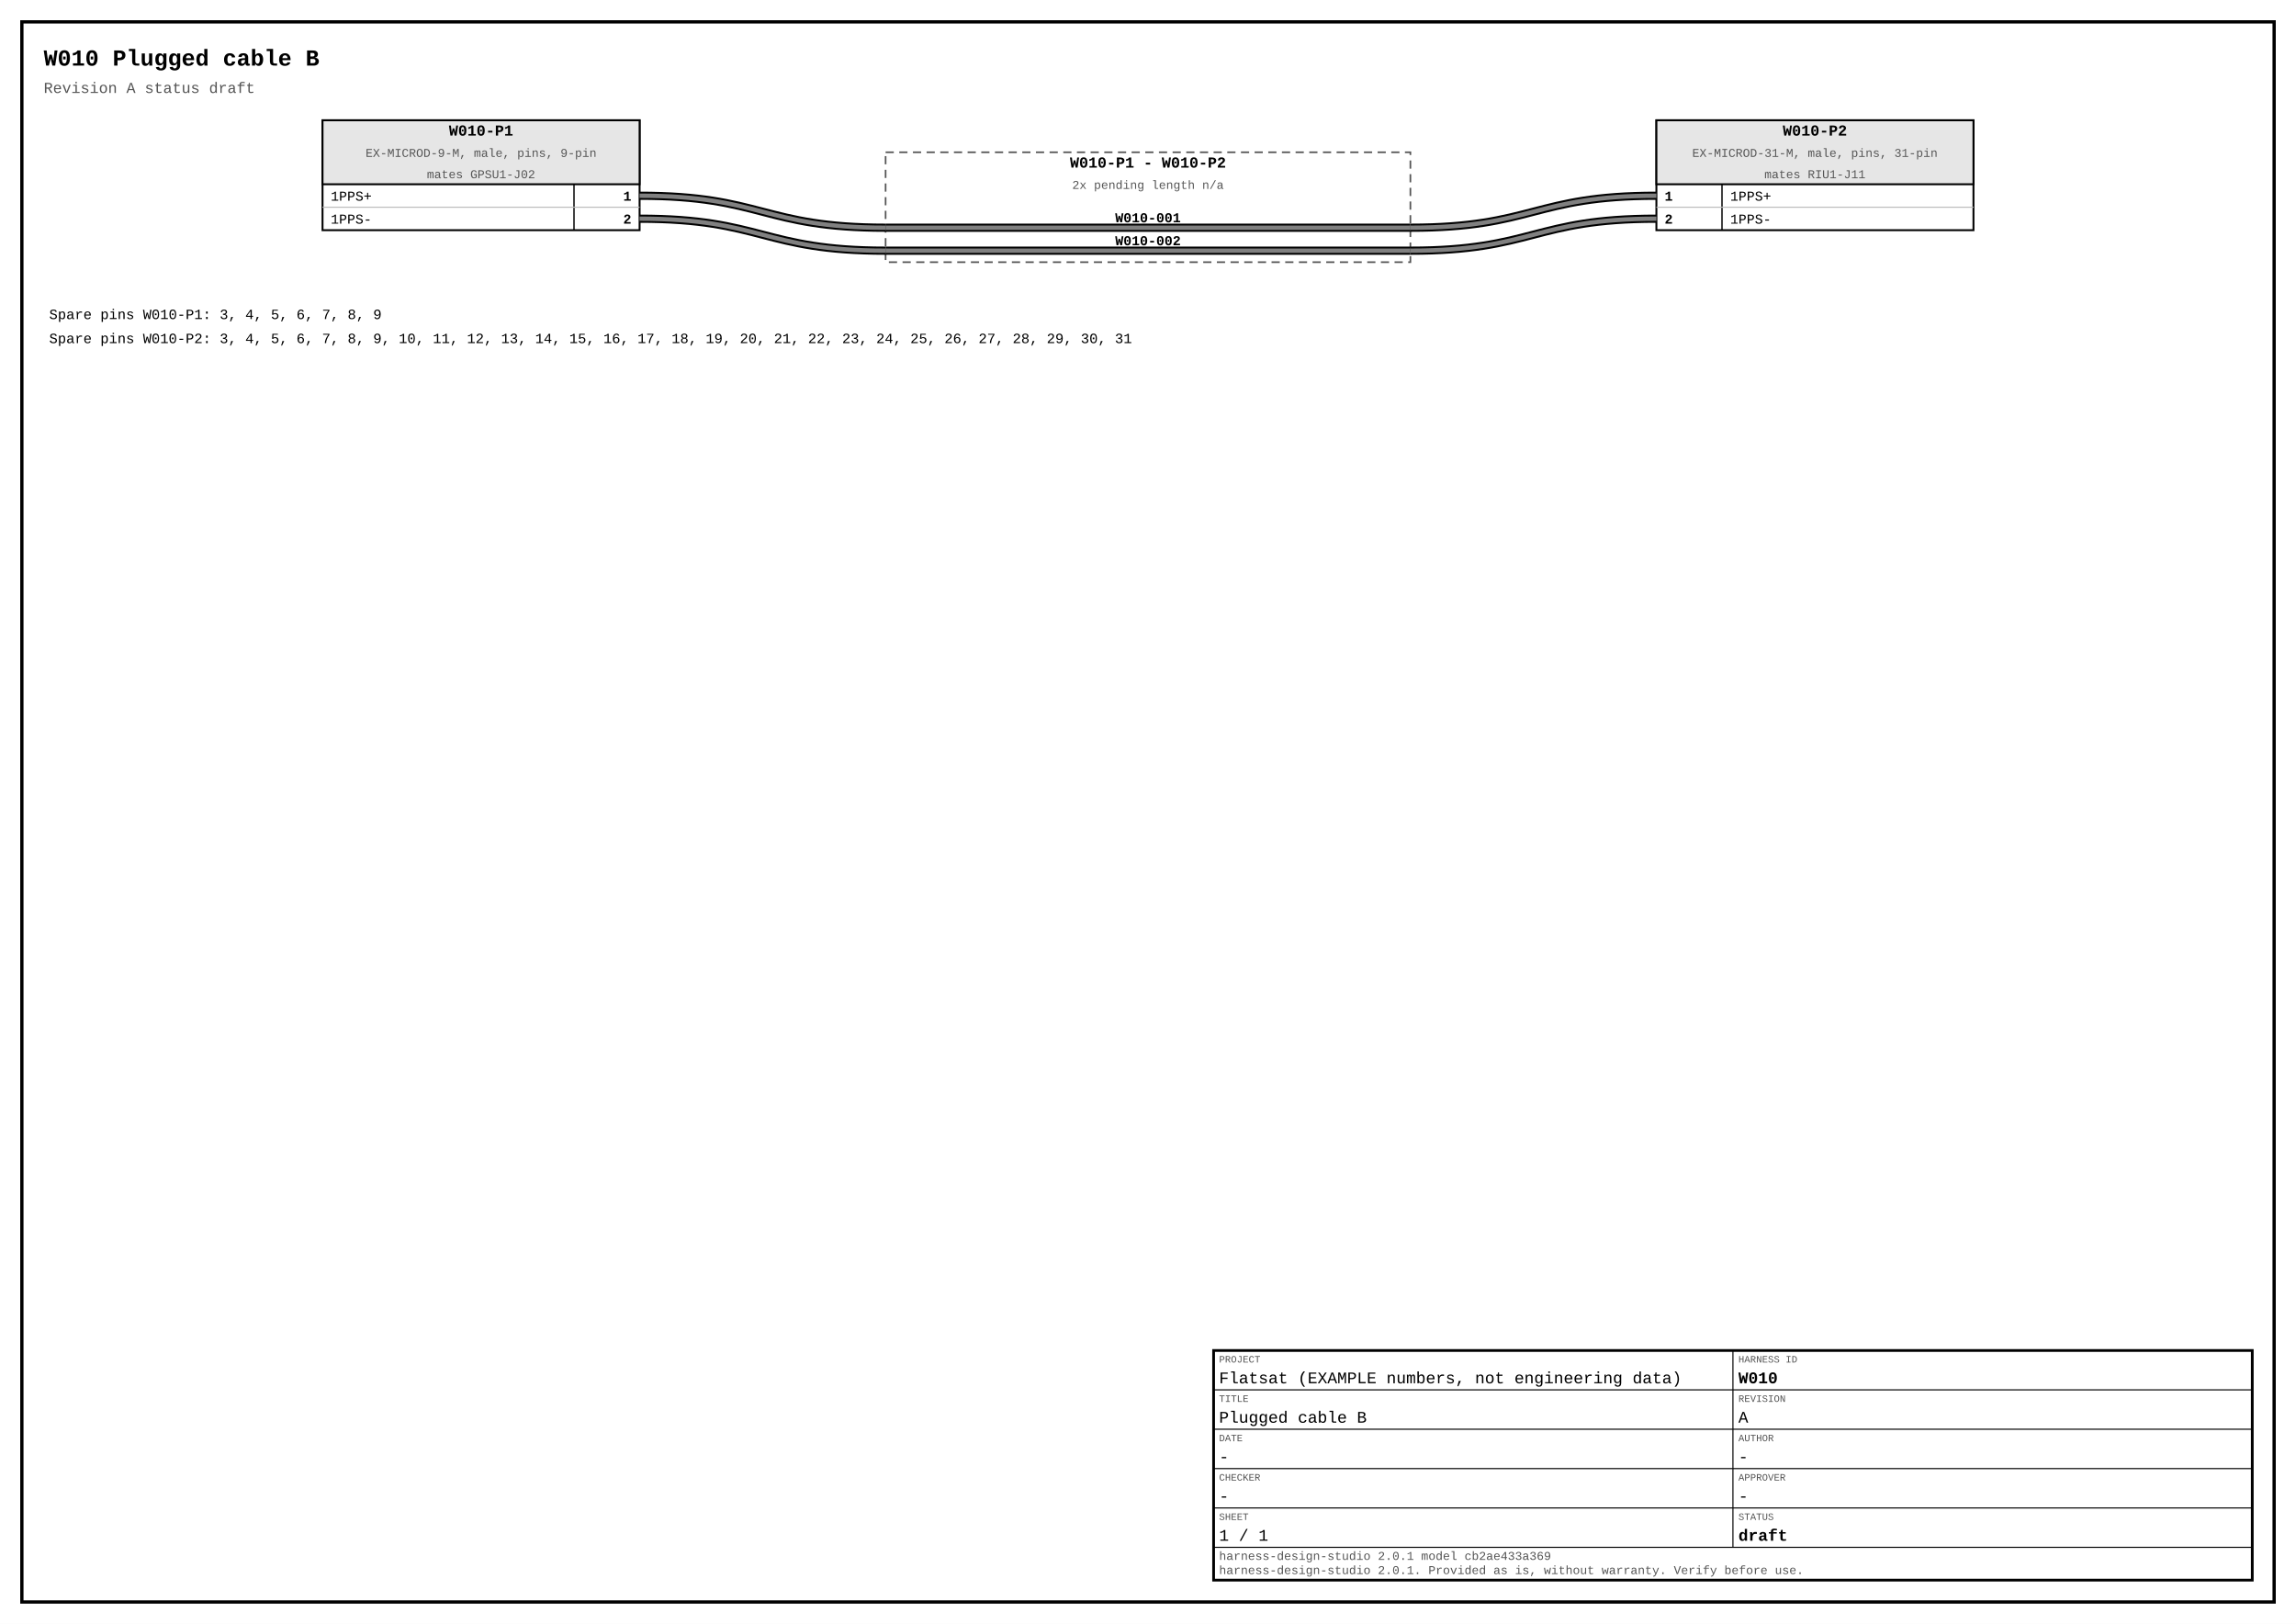
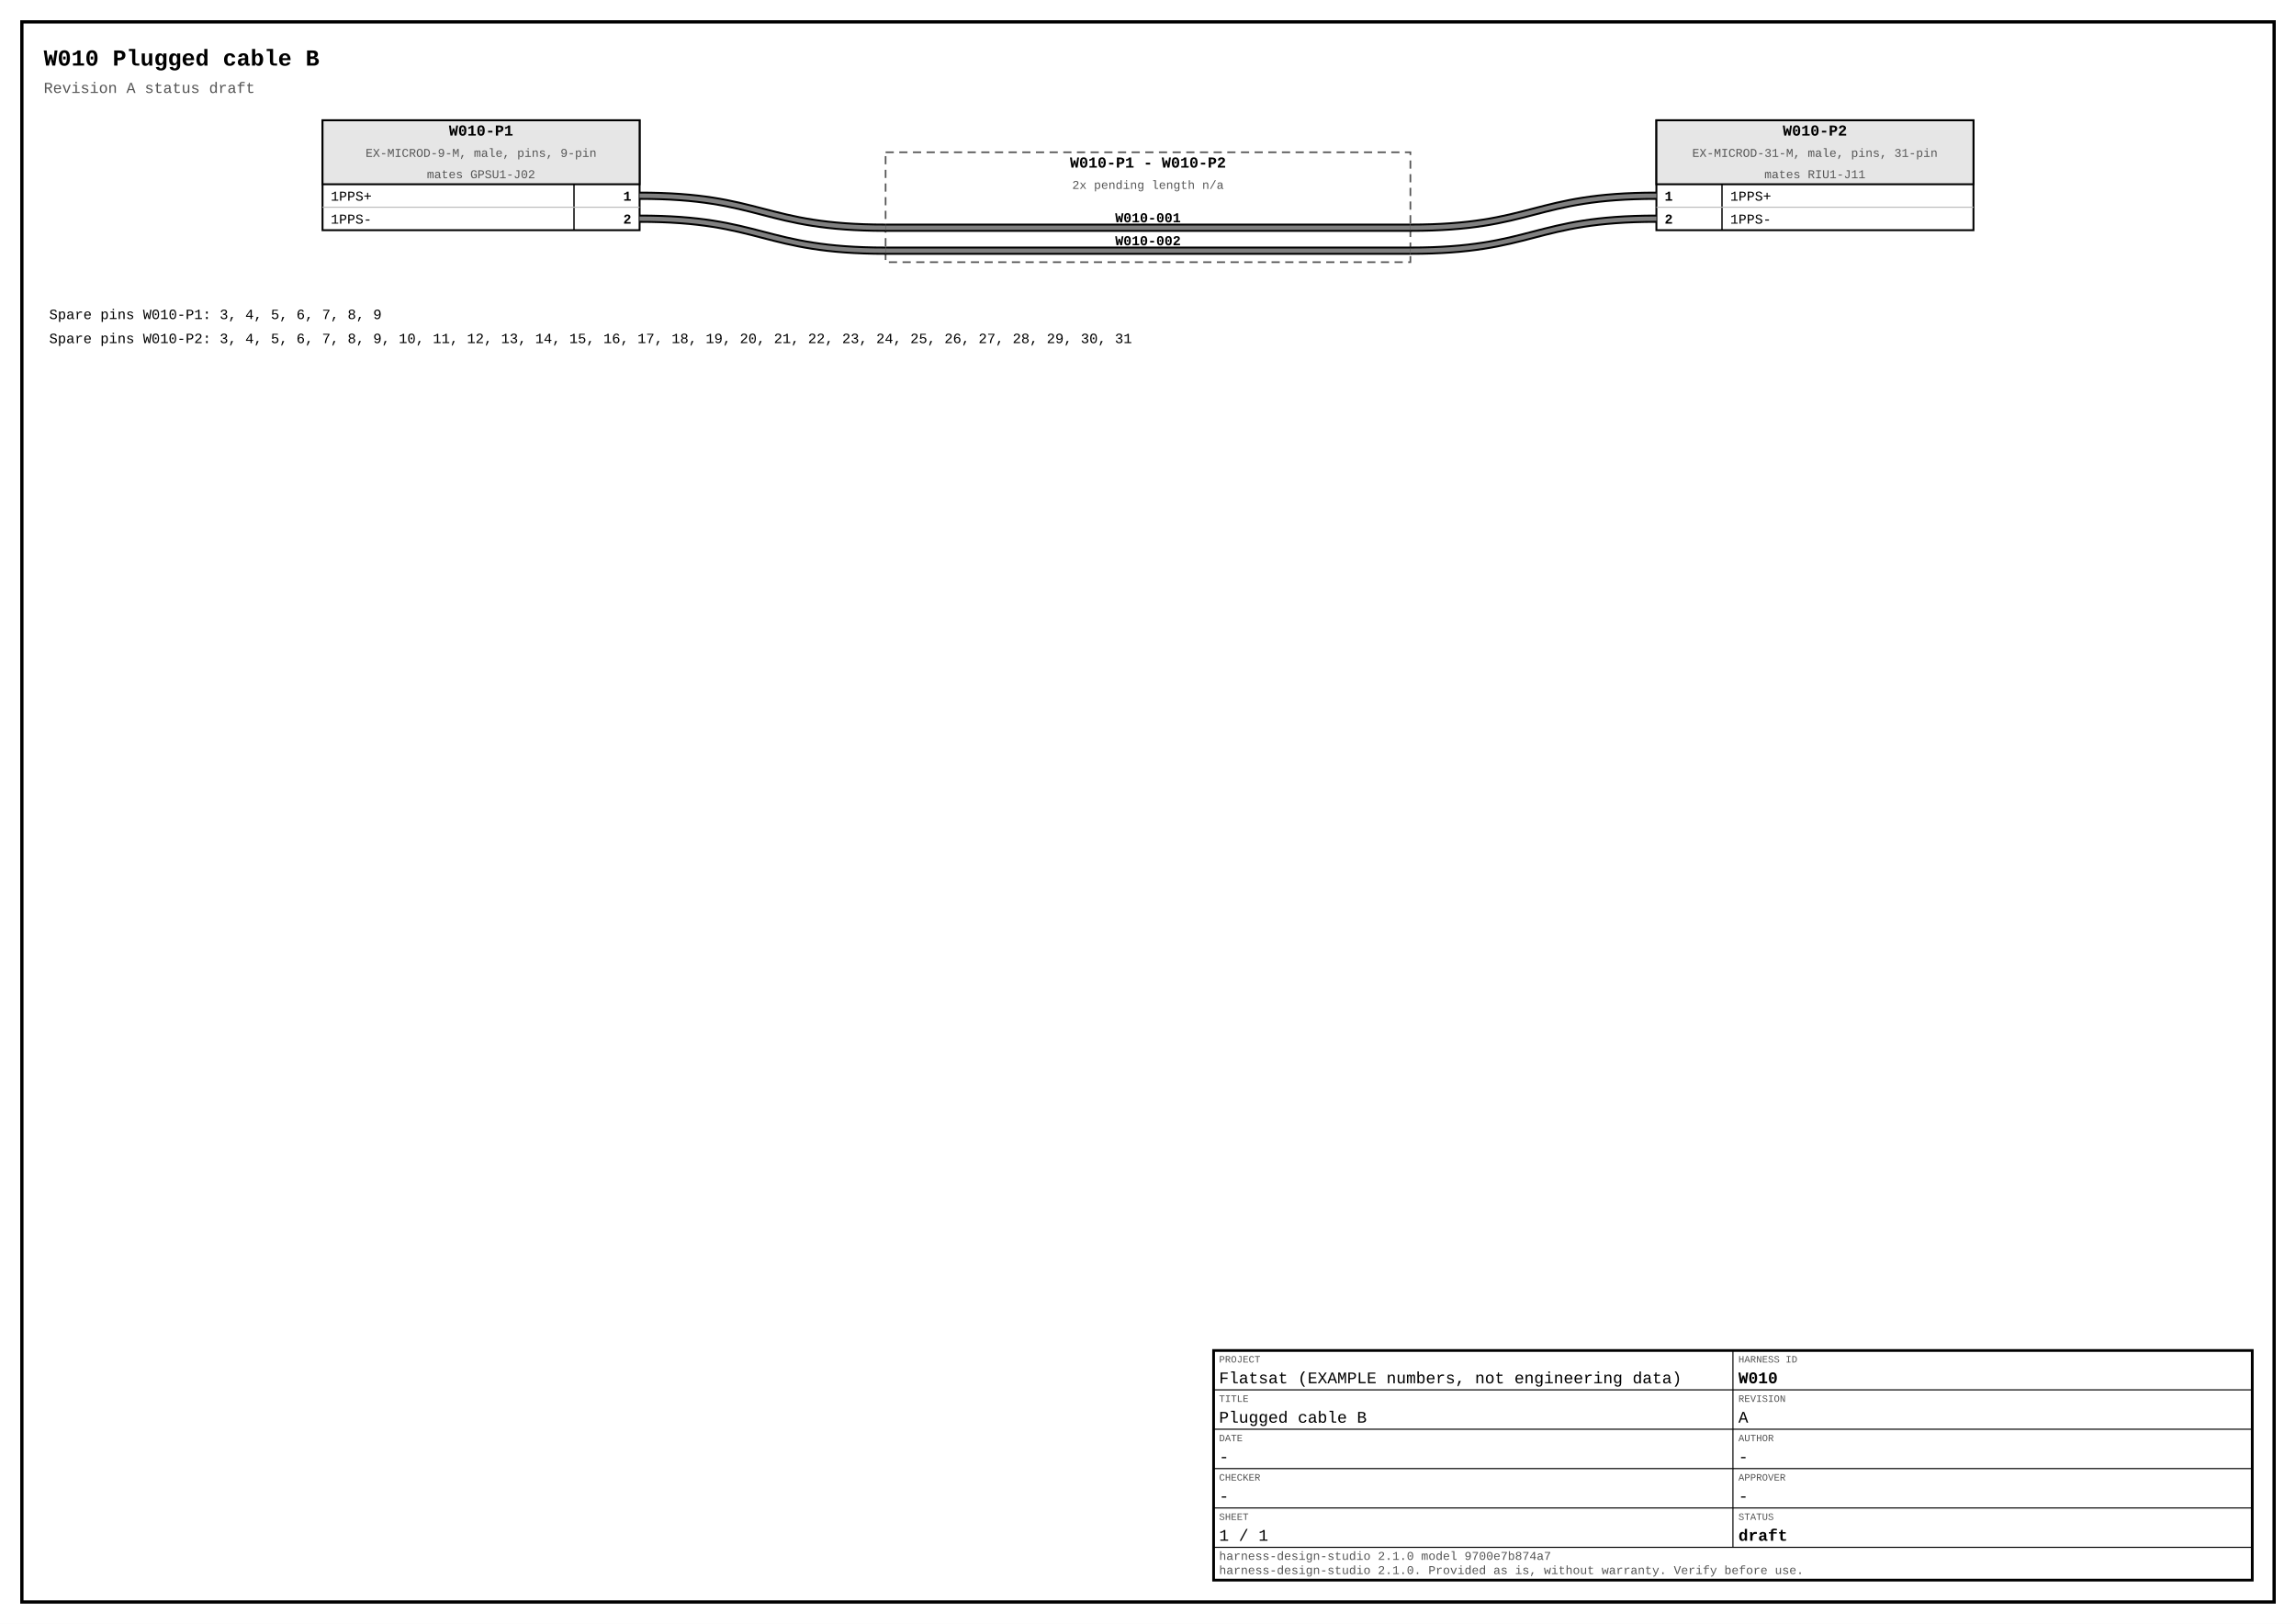
<svg xmlns="http://www.w3.org/2000/svg" width="420mm" height="297mm" viewBox="0 0 420 297" font-family="Courier New, Courier, monospace">
  <rect x="0" y="0" width="420" height="297" fill="#ffffff" />
  <rect x="4" y="4" width="412" height="289" fill="none" stroke="#000000" stroke-width="0.6" />
  <text x="8" y="12" font-size="4.2" font-weight="bold" text-anchor="start" fill="#000000">W010  Plugged cable B</text>
  <text x="8" y="17" font-size="2.8" text-anchor="start" fill="#555555">Revision A  status draft</text>
  <rect x="59" y="22" width="58" height="20.1" fill="#ffffff" stroke="#000000" stroke-width="0.35" />
  <rect x="59" y="22" width="58" height="11.7" fill="#e6e6e6" stroke="#000000" stroke-width="0.35" />
  <text x="88" y="24.8" font-size="2.8" font-weight="bold" text-anchor="middle" fill="#000000">W010-P1</text>
  <text x="88" y="28.7" font-size="2.2" text-anchor="middle" fill="#555555">EX-MICROD-9-M, male, pins, 9-pin</text>
  <text x="88" y="32.6" font-size="2.2" text-anchor="middle" fill="#555555">mates GPSU1-J02</text>
  <line x1="105" y1="33.7" x2="105" y2="42.1" stroke="#000000" stroke-width="0.25" />
  <line x1="59" y1="37.9" x2="117" y2="37.9" stroke="#bbbbbb" stroke-width="0.2" />
  <text x="60.5" y="36.7" font-size="2.5" text-anchor="start" fill="#000000" data-ref="sig/W010-P1/1">1PPS+</text>
  <text x="115.5" y="36.7" font-size="2.5" font-weight="bold" text-anchor="end" fill="#000000" data-ref="pin/W010-P1/1">1</text>
  <text x="60.5" y="40.9" font-size="2.5" text-anchor="start" fill="#000000" data-ref="sig/W010-P1/2">1PPS-</text>
  <text x="115.5" y="40.9" font-size="2.5" font-weight="bold" text-anchor="end" fill="#000000" data-ref="pin/W010-P1/2">2</text>
  <rect x="303" y="22" width="58" height="20.1" fill="#ffffff" stroke="#000000" stroke-width="0.35" />
  <rect x="303" y="22" width="58" height="11.7" fill="#e6e6e6" stroke="#000000" stroke-width="0.35" />
  <text x="332" y="24.8" font-size="2.8" font-weight="bold" text-anchor="middle" fill="#000000">W010-P2</text>
  <text x="332" y="28.7" font-size="2.2" text-anchor="middle" fill="#555555">EX-MICROD-31-M, male, pins, 31-pin</text>
  <text x="332" y="32.6" font-size="2.2" text-anchor="middle" fill="#555555">mates RIU1-J11</text>
  <line x1="315" y1="33.7" x2="315" y2="42.1" stroke="#000000" stroke-width="0.25" />
  <line x1="303" y1="37.9" x2="361" y2="37.9" stroke="#bbbbbb" stroke-width="0.2" />
  <text x="304.5" y="36.7" font-size="2.5" font-weight="bold" text-anchor="start" fill="#000000" data-ref="pin/W010-P2/1">1</text>
  <text x="316.5" y="36.7" font-size="2.5" text-anchor="start" fill="#000000" data-ref="sig/W010-P2/1">1PPS+</text>
  <text x="304.5" y="40.9" font-size="2.5" font-weight="bold" text-anchor="start" fill="#000000" data-ref="pin/W010-P2/2">2</text>
  <text x="316.5" y="40.9" font-size="2.5" text-anchor="start" fill="#000000" data-ref="sig/W010-P2/2">1PPS-</text>
  <rect x="162" y="27.85" width="96" height="20.1" fill="none" stroke="#555555" stroke-width="0.3" stroke-dasharray="1.5 1" />
  <text x="210" y="30.65" font-size="2.8" font-weight="bold" text-anchor="middle" fill="#000000">W010-P1 - W010-P2</text>
  <text x="210" y="34.55" font-size="2.2" text-anchor="middle" fill="#555555">2x  pending  length n/a</text>
  <path d="M 117 35.8 C 139.5 35.8 139.5 41.65 162 41.65" fill="none" stroke="#000000" stroke-width="1.5" />
  <line x1="162" y1="41.65" x2="258" y2="41.65" stroke="#000000" stroke-width="1.5" />
  <path d="M 258 41.65 C 280.5 41.65 280.5 35.8 303 35.8" fill="none" stroke="#000000" stroke-width="1.5" />
  <path d="M 117 35.8 C 139.5 35.8 139.5 41.65 162 41.65" fill="none" stroke="#808080" stroke-width="0.8" />
  <line x1="162" y1="41.65" x2="258" y2="41.65" stroke="#808080" stroke-width="0.8" />
  <path d="M 258 41.65 C 280.5 41.65 280.5 35.8 303 35.8" fill="none" stroke="#808080" stroke-width="0.8" />
  <text x="210" y="40.65" font-size="2.5" font-weight="bold" text-anchor="middle" fill="#000000">W010-001</text>
  <path d="M 117 40 C 139.5 40 139.5 45.85 162 45.85" fill="none" stroke="#000000" stroke-width="1.5" />
  <line x1="162" y1="45.85" x2="258" y2="45.85" stroke="#000000" stroke-width="1.5" />
  <path d="M 258 45.85 C 280.5 45.85 280.5 40 303 40" fill="none" stroke="#000000" stroke-width="1.5" />
  <path d="M 117 40 C 139.5 40 139.5 45.85 162 45.85" fill="none" stroke="#808080" stroke-width="0.8" />
  <line x1="162" y1="45.85" x2="258" y2="45.85" stroke="#808080" stroke-width="0.8" />
  <path d="M 258 45.85 C 280.5 45.85 280.5 40 303 40" fill="none" stroke="#808080" stroke-width="0.8" />
  <text x="210" y="44.85" font-size="2.5" font-weight="bold" text-anchor="middle" fill="#000000">W010-002</text>
  <text x="9" y="58.35" font-size="2.6" text-anchor="start" fill="#000000">Spare pins W010-P1: 3, 4, 5, 6, 7, 8, 9</text>
  <text x="9" y="62.75" font-size="2.6" text-anchor="start" fill="#000000">Spare pins W010-P2: 3, 4, 5, 6, 7, 8, 9, 10, 11, 12, 13, 14, 15, 16, 17, 18, 19, 20, 21, 22, 23, 24, 25, 26, 27, 28, 29, 30, 31</text>
  <rect x="222" y="247" width="190" height="42" fill="none" stroke="#000000" stroke-width="0.5" />
  <line x1="222" y1="247" x2="317" y2="247" stroke="#000000" stroke-width="0.2" />
  <text x="223" y="249.2" font-size="1.8" text-anchor="start" fill="#555555">PROJECT</text>
  <text x="223" y="253" font-size="3" text-anchor="start" fill="#000000">Flatsat (EXAMPLE numbers, not engineering data)</text>
  <line x1="317" y1="247" x2="412" y2="247" stroke="#000000" stroke-width="0.2" />
  <text x="318" y="249.2" font-size="1.8" text-anchor="start" fill="#555555">HARNESS ID</text>
  <text x="318" y="253" font-size="3" font-weight="bold" text-anchor="start" fill="#000000">W010</text>
  <line x1="222" y1="254.2" x2="317" y2="254.2" stroke="#000000" stroke-width="0.2" />
  <text x="223" y="256.4" font-size="1.8" text-anchor="start" fill="#555555">TITLE</text>
  <text x="223" y="260.2" font-size="3" text-anchor="start" fill="#000000">Plugged cable B</text>
  <line x1="317" y1="254.2" x2="412" y2="254.2" stroke="#000000" stroke-width="0.2" />
  <text x="318" y="256.4" font-size="1.8" text-anchor="start" fill="#555555">REVISION</text>
  <text x="318" y="260.2" font-size="3" text-anchor="start" fill="#000000">A</text>
  <line x1="222" y1="261.4" x2="317" y2="261.4" stroke="#000000" stroke-width="0.2" />
  <text x="223" y="263.6" font-size="1.8" text-anchor="start" fill="#555555">DATE</text>
  <text x="223" y="267.4" font-size="3" text-anchor="start" fill="#000000">-</text>
  <line x1="317" y1="261.4" x2="412" y2="261.4" stroke="#000000" stroke-width="0.2" />
  <text x="318" y="263.6" font-size="1.8" text-anchor="start" fill="#555555">AUTHOR</text>
  <text x="318" y="267.4" font-size="3" text-anchor="start" fill="#000000">-</text>
  <line x1="222" y1="268.6" x2="317" y2="268.6" stroke="#000000" stroke-width="0.2" />
  <text x="223" y="270.8" font-size="1.8" text-anchor="start" fill="#555555">CHECKER</text>
  <text x="223" y="274.6" font-size="3" text-anchor="start" fill="#000000">-</text>
  <line x1="317" y1="268.6" x2="412" y2="268.6" stroke="#000000" stroke-width="0.2" />
  <text x="318" y="270.8" font-size="1.8" text-anchor="start" fill="#555555">APPROVER</text>
  <text x="318" y="274.6" font-size="3" text-anchor="start" fill="#000000">-</text>
  <line x1="222" y1="275.8" x2="317" y2="275.8" stroke="#000000" stroke-width="0.2" />
  <text x="223" y="278" font-size="1.8" text-anchor="start" fill="#555555">SHEET</text>
  <text x="223" y="281.8" font-size="3" text-anchor="start" fill="#000000">1 / 1</text>
  <line x1="317" y1="275.8" x2="412" y2="275.8" stroke="#000000" stroke-width="0.2" />
  <text x="318" y="278" font-size="1.8" text-anchor="start" fill="#555555">STATUS</text>
  <text x="318" y="281.8" font-size="3" font-weight="bold" text-anchor="start" fill="#000000">draft</text>
  <line x1="317" y1="247" x2="317" y2="283" stroke="#000000" stroke-width="0.2" />
  <line x1="222" y1="283" x2="412" y2="283" stroke="#000000" stroke-width="0.2" />
-   <text x="223" y="285.3" font-size="2.2" text-anchor="start" fill="#555555">harness-design-studio 2.0.1 model cb2ae433a369</text>
-   <text x="223" y="287.9" font-size="2.2" text-anchor="start" fill="#555555">harness-design-studio 2.0.1. Provided as is, without warranty. Verify before use.</text>
+   <text x="223" y="285.3" font-size="2.2" text-anchor="start" fill="#555555">harness-design-studio 2.1.0 model 9700e7b874a7</text>
+   <text x="223" y="287.9" font-size="2.2" text-anchor="start" fill="#555555">harness-design-studio 2.1.0. Provided as is, without warranty. Verify before use.</text>
</svg>
